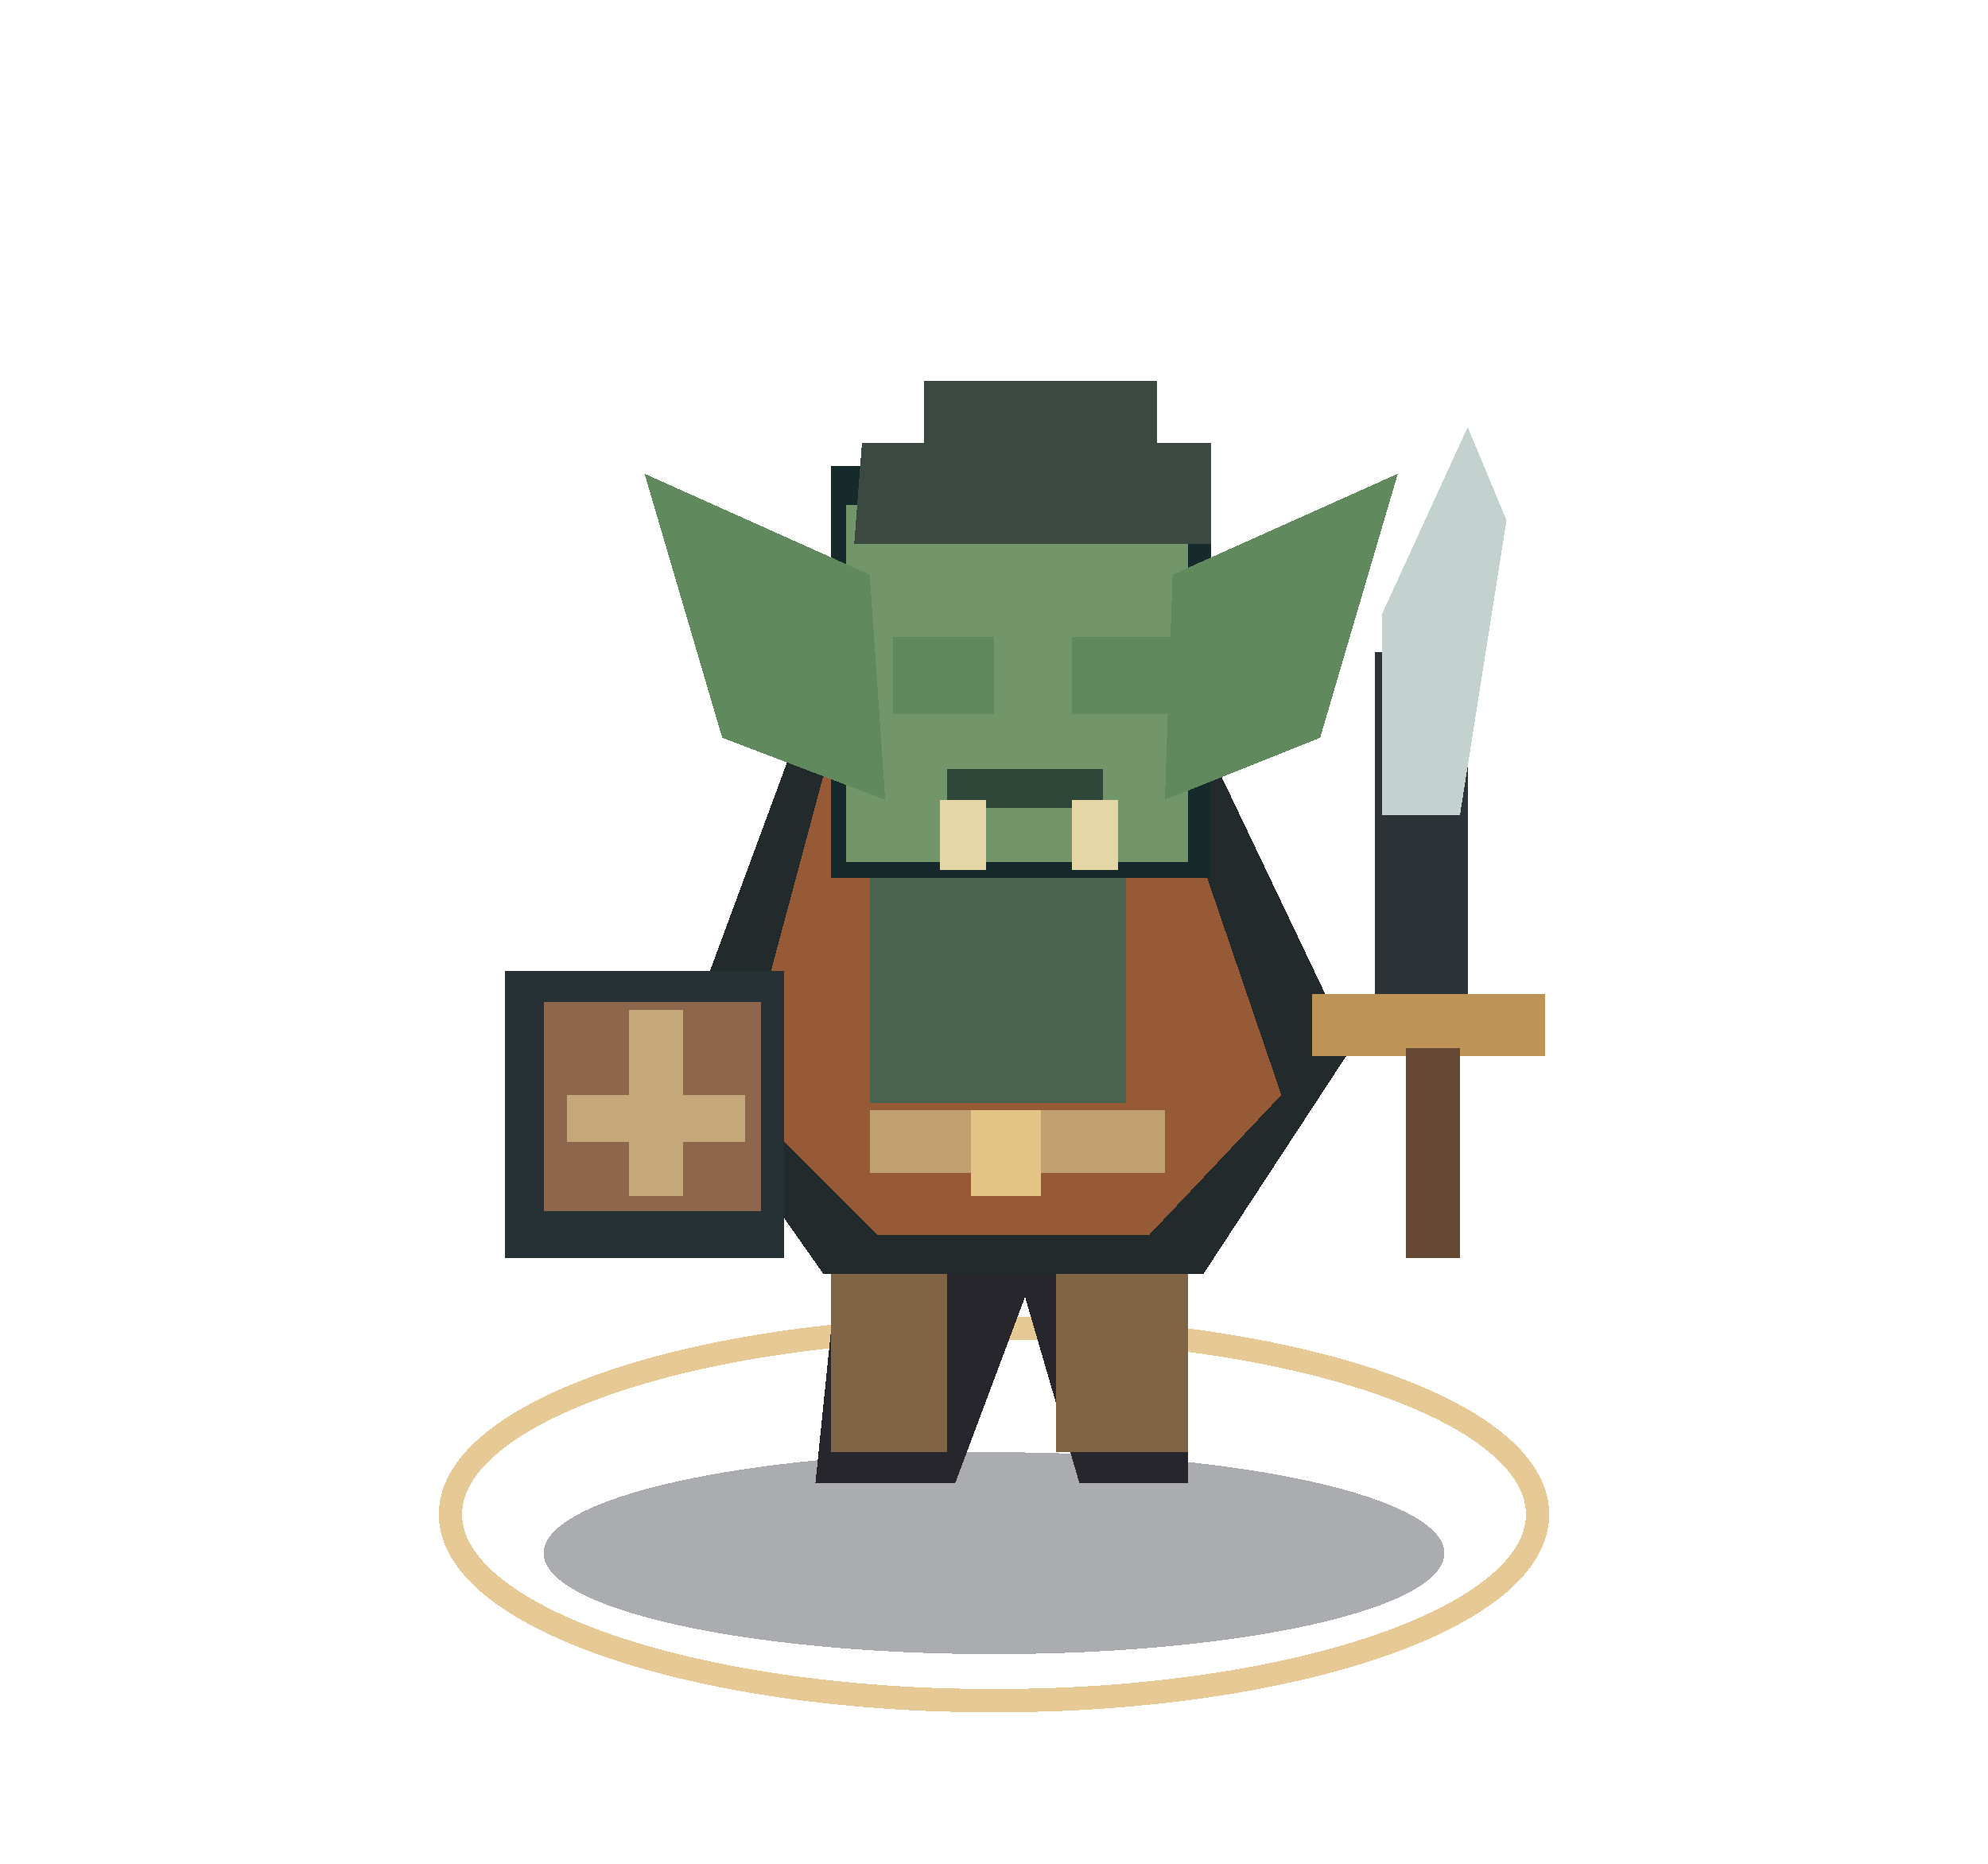
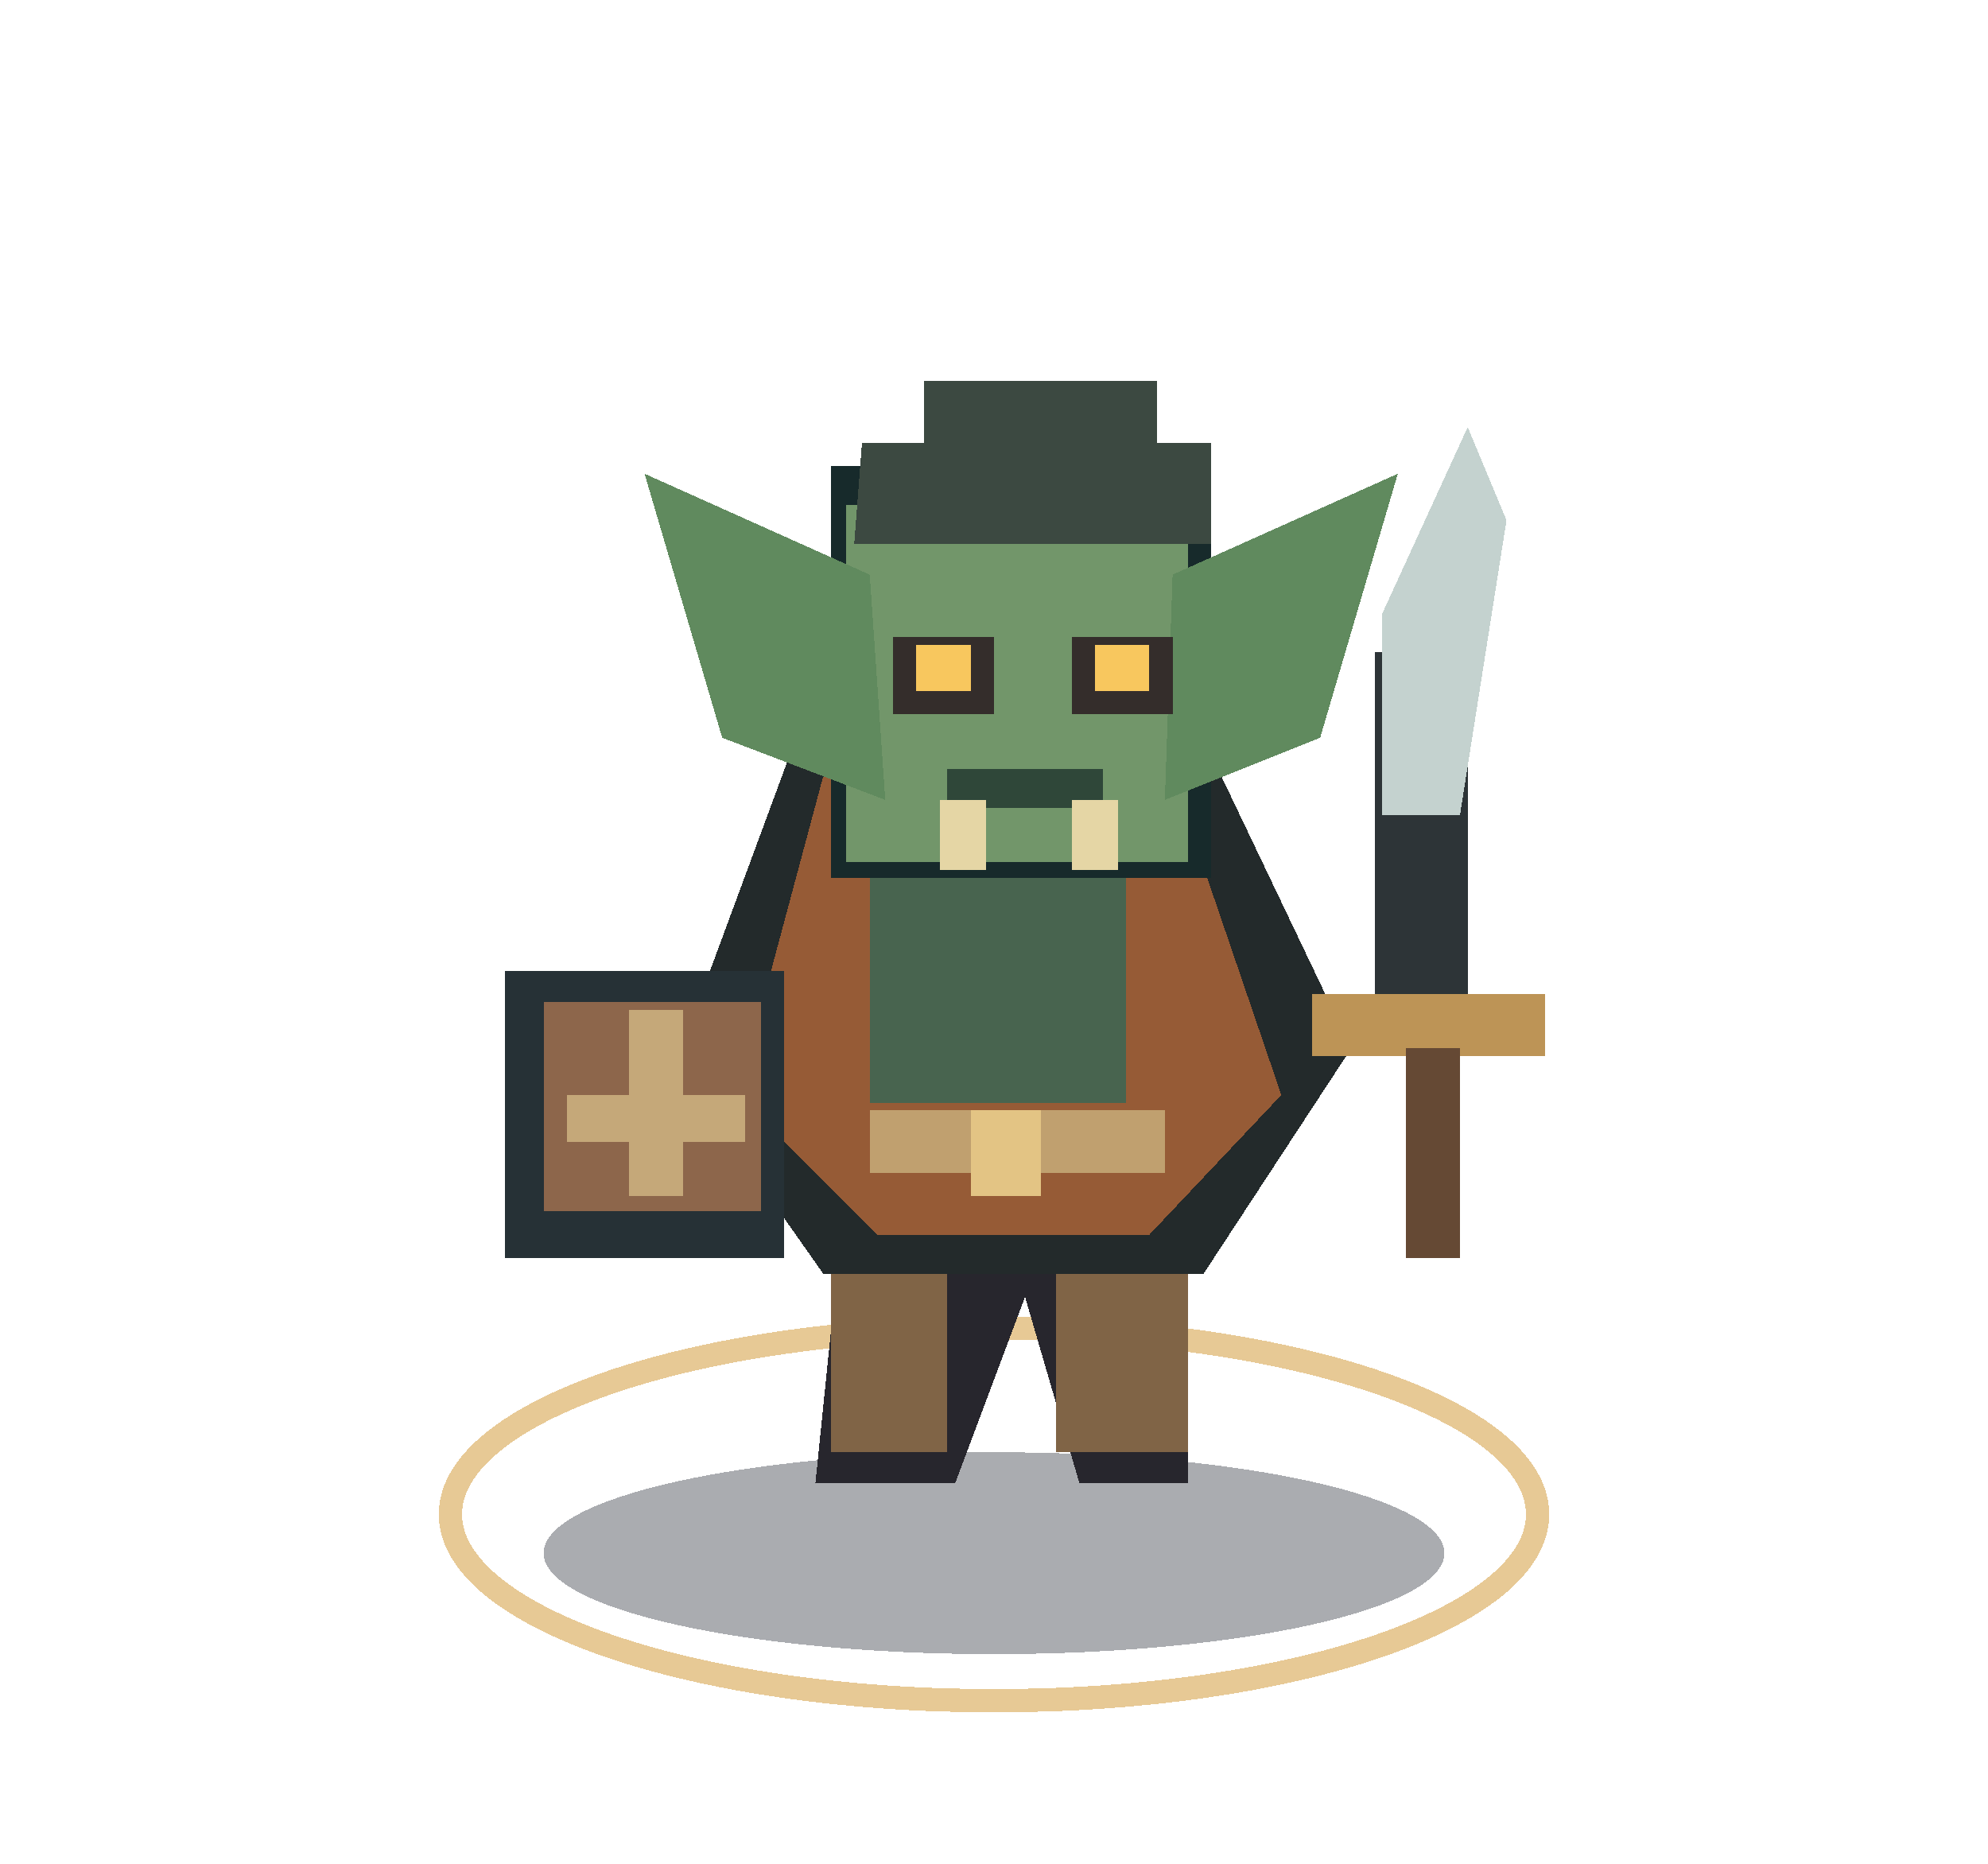
<svg xmlns="http://www.w3.org/2000/svg" viewBox="0 0 256 240" role="img" aria-labelledby="title description" shape-rendering="crispEdges" data-gridborn-mode="move">
  <ellipse cx="128" cy="200" rx="58" ry="13" fill="#060b16" opacity=".34" />
  <ellipse cx="128" cy="195" rx="70" ry="24" fill="none" stroke="#ddb268" stroke-width="3" opacity=".70" />
  <style>

.body{animation:gb-goblin-walk-bob .72s ease-in-out infinite;transform-origin:128px 150px}
.goblin-leg-left{animation:gb-goblin-step-left .72s ease-in-out infinite;transform-origin:116px 166px}
.goblin-leg-right{animation:gb-goblin-step-right .72s ease-in-out infinite;transform-origin:145px 166px}
.blade{animation:gb-goblin-walk-blade .72s ease-in-out infinite;transform-origin:183px 134px}
.buckler{animation:gb-goblin-walk-buckler .72s ease-in-out infinite;transform-origin:87px 146px}
@keyframes gb-goblin-walk-bob{0%,50%,100%{transform:translateY(0)}25%,75%{transform:translateY(-4px)}}
@keyframes gb-goblin-step-left{0%,100%{transform:rotate(-16deg)}50%{transform:rotate(16deg)}}
@keyframes gb-goblin-step-right{0%,100%{transform:rotate(16deg)}50%{transform:rotate(-16deg)}}
@keyframes gb-goblin-walk-blade{0%,100%{transform:rotate(7deg)}50%{transform:rotate(-8deg)}}
@keyframes gb-goblin-walk-buckler{0%,100%{transform:rotate(-8deg)}50%{transform:rotate(9deg)}}
@media(prefers-reduced-motion:reduce){.body,.blade,.buckler,.goblin-leg-left,.goblin-leg-right,.goblin-blink{animation:none!important}}
</style>
  <g class="body">
    <path d="M110 142h43v49h-14l-7-24-9 24h-18z" fill="#27262d" />
    <g class="goblin-leg-left">
      <path d="M107 164h15v23h-15z" fill="#806446" />
    </g>
    <g class="goblin-leg-right">
      <path d="M136 164h17v23h-17z" fill="#806446" />
    </g>
    <path d="M104 91h49l21 44-19 29h-49l-19-27z" fill="#232a2b" />
    <path d="M106 100h45l14 41-17 18h-35l-18-18z" fill="#965b36" />
    <path d="M112 103h33v39h-33z" fill="#48644f" />
    <rect x="112" y="143" width="38" height="8" fill="#c0a06f" />
    <rect x="125" y="143" width="9" height="11" fill="#e3c484" />
    <path d="M107 60h49v53h-49z" fill="#172a2b" />
    <path d="M109 65h44v46h-44z" fill="#72966a" />
    <path d="M112 74L83 61l10 34 21 8zM151 74l29-13-10 34-20 8z" fill="#608a5e" />
    <rect x="115" y="82" width="13" height="10" fill="#342d2b" />
    <rect x="138" y="82" width="13" height="10" fill="#342d2b" />
    <rect x="118" y="83" width="7" height="6" fill="#f8c75e" />
    <rect x="141" y="83" width="7" height="6" fill="#f8c75e" />
-     <g class="goblin-blink">
+     <g class="goblin-blink" opacity="0">
      <rect x="115" y="82" width="13" height="10" fill="#608a5e" />
      <rect x="138" y="82" width="13" height="10" fill="#608a5e" />
    </g>
    <rect x="122" y="99" width="20" height="5" fill="#2f4739" />
    <path d="M121 103h6v9h-6zM138 103h6v9h-6z" fill="#e5d6a5" />
    <path d="M111 57h45v13h-46zM119 49h30v10h-30z" fill="#3c4941" />
    <g class="blade">
      <path d="M177 84h12v48h-12z" fill="#2d3437" />
      <path d="M178 79l11-24 5 12-6 38h-10z" fill="#c4d2cf" />
      <rect x="169" y="128" width="30" height="8" fill="#bd9456" />
      <rect x="181" y="135" width="7" height="27" fill="#654934" />
    </g>
    <g class="buckler">
      <rect x="65" y="125" width="36" height="37" fill="#263136" />
      <rect x="70" y="129" width="28" height="27" fill="#8d664b" />
      <rect x="81" y="130" width="7" height="24" fill="#c5a879" />
      <rect x="73" y="141" width="23" height="6" fill="#c5a879" />
    </g>
  </g>
</svg>
